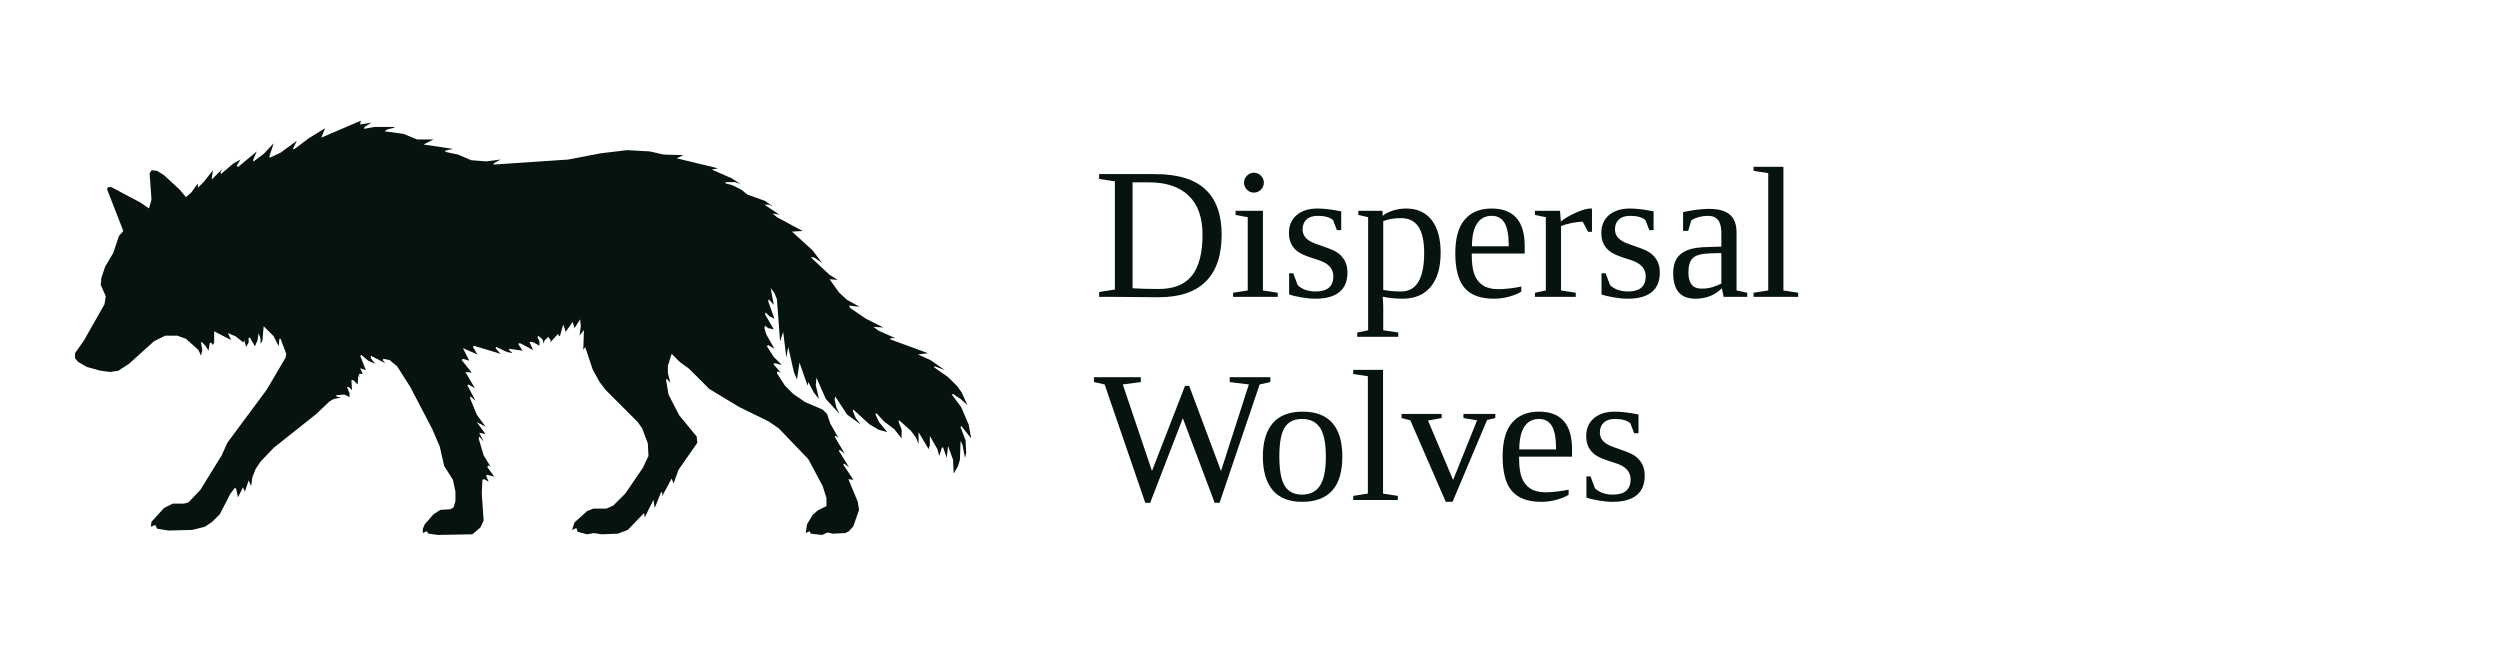
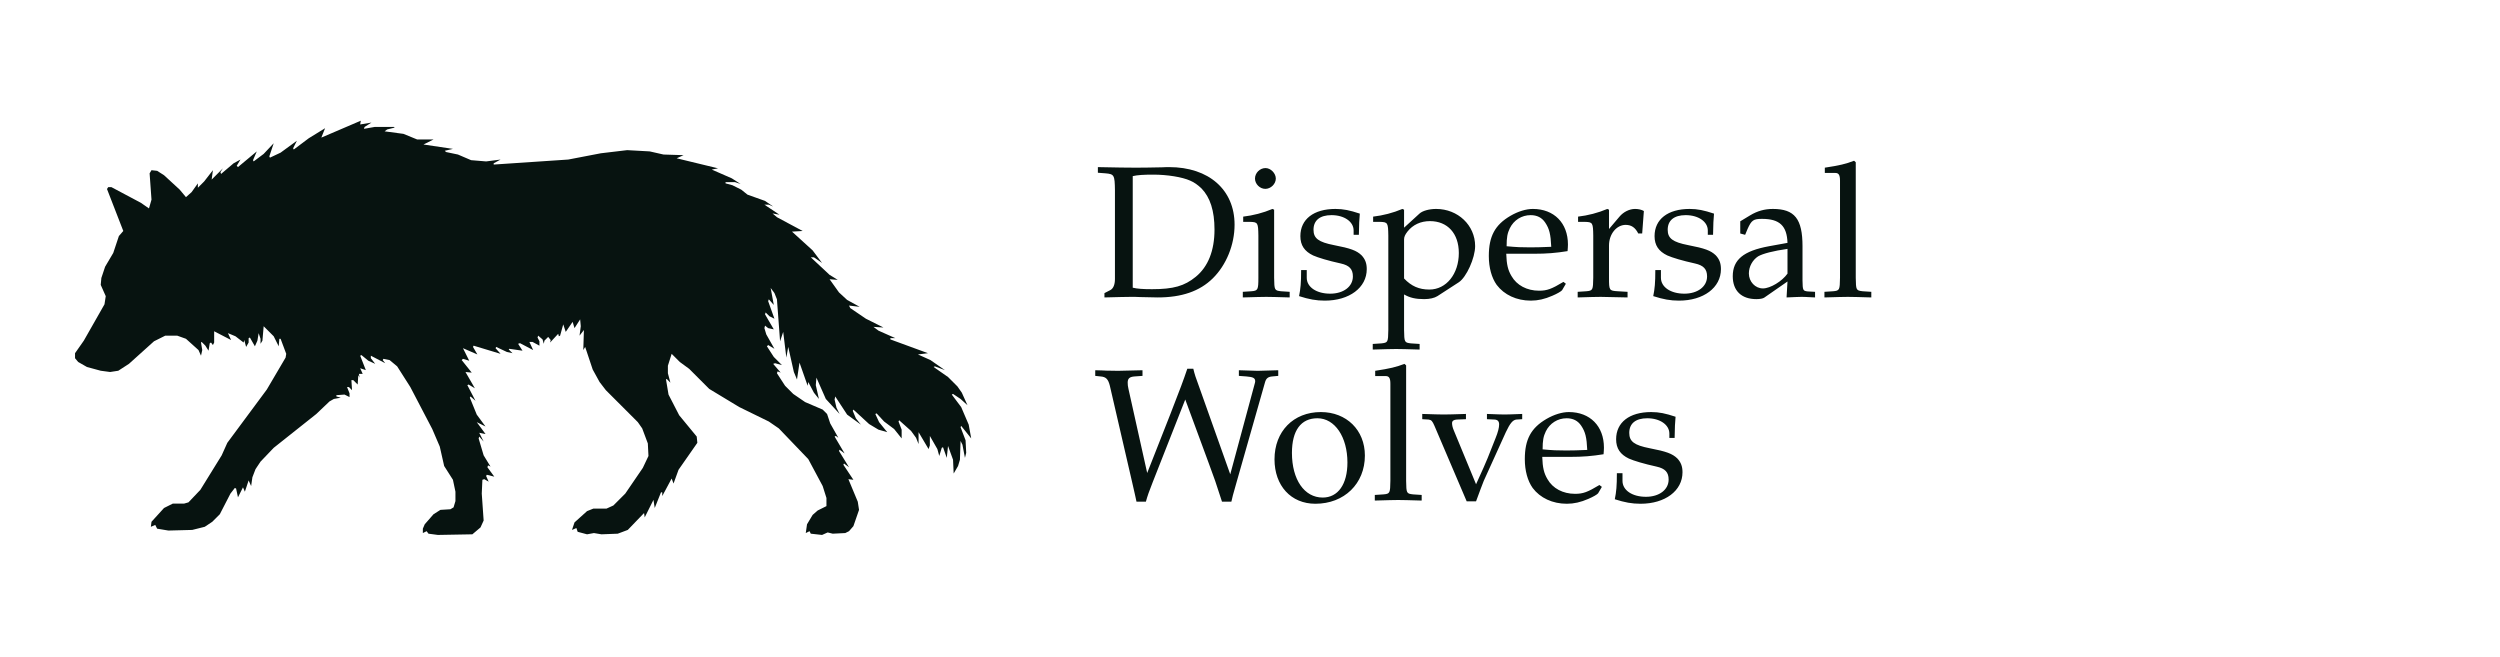
<svg xmlns="http://www.w3.org/2000/svg" viewBox="0 0 1600 420" role="img" aria-labelledby="title">
  <path transform="translate(40 69.22) scale(0.401088)" fill="#071310" fill-rule="evenodd" d="M71 129L97 196L90 204L81 231L68 253L62 271L61 282L69 300L67 313L34 371L20 391L20 399L25 405L39 413L61 419L76 421L89 419L106 408L146 372L164 363L183 363L197 368L217 386L221 395L223 386L221 374L222 373L228 379L233 387L235 375L237 374L240 378L242 374L242 356L269 370L264 359L276 364L289 374L290 370L293 381L297 374L297 367L299 366L307 380L311 371L313 359L316 368L316 376L319 371L321 348L337 364L345 380L346 368L348 368L357 392L356 398L326 449L263 534L254 554L220 609L201 629L194 631L176 631L162 638L142 660L141 668L148 665L151 671L169 674L207 673L227 668L239 660L251 648L268 615L275 606L277 607L280 621L288 605L291 612L297 594L301 603L303 589L308 576L316 564L337 542L405 488L426 468L433 464L444 462L437 460L437 458L450 457L458 461L458 455L454 445L457 445L462 450L461 434L464 434L471 441L472 426L474 430L473 424L479 424L475 415L484 418L475 395L477 394L488 403L499 408L492 399L492 395L515 407L511 402L512 400L522 402L534 412L555 445L590 512L602 540L609 571L623 593L627 612L627 627L624 637L619 640L603 641L592 648L578 664L575 671L575 678L581 675L584 679L599 681L654 680L667 669L672 658L669 615L670 593L673 592L680 596L676 587L677 585L689 588L678 573L679 570L683 572L672 554L664 527L665 524L672 532L665 518L675 520L661 501L675 508L661 489L650 462L651 460L659 467L646 442L648 441L658 447L643 421L653 422L637 402L639 400L649 403L639 383L662 393L655 381L656 379L699 392L691 383L692 381L709 389L718 391L712 385L713 384L734 387L727 376L730 375L751 386L745 373L750 373L761 379L761 372L758 366L759 363L766 369L768 376L769 371L775 365L779 370L778 374L791 360L792 364L794 363L799 345L803 357L814 341L817 351L826 337L827 348L825 363L832 354L831 386L834 381L846 417L857 437L867 450L918 501L925 511L934 535L935 555L926 574L898 615L879 634L868 639L847 639L837 643L817 661L813 673L820 670L822 676L837 680L848 678L860 680L886 679L902 673L928 646L929 653L943 625L945 638L955 613L957 613L957 619L972 591L975 599L983 577L1013 534L1012 524L984 490L967 457L963 433L964 432L970 438L966 423L966 411L972 392L985 405L1000 416L1032 448L1080 477L1127 500L1143 511L1190 560L1213 603L1219 622L1219 635L1205 642L1197 649L1188 664L1186 678L1192 675L1194 679L1212 681L1221 677L1229 679L1249 678L1255 675L1262 667L1271 641L1269 628L1254 592L1262 593L1246 569L1247 567L1255 573L1239 547L1240 545L1248 551L1232 524L1234 523L1238 526L1225 503L1220 488L1213 481L1185 469L1166 456L1153 443L1140 423L1141 420L1146 422L1134 408L1137 407L1148 410L1135 397L1124 380L1126 378L1136 384L1123 361L1120 351L1121 347L1126 351L1135 353L1121 329L1122 326L1128 332L1136 336L1126 308L1127 305L1135 314L1130 287L1136 295L1140 305L1145 372L1150 357L1155 398L1158 381L1167 421L1172 433L1176 406L1189 443L1190 437L1199 454L1207 464L1202 442L1203 430L1218 464L1240 488L1235 478L1232 465L1233 460L1252 489L1274 505L1266 495L1261 483L1262 481L1287 504L1302 513L1316 517L1303 501L1297 488L1299 487L1311 500L1327 512L1339 527L1339 513L1334 500L1335 498L1354 515L1362 526L1366 536L1366 517L1382 544L1384 538L1384 523L1396 544L1399 555L1403 542L1405 541L1411 558L1413 539L1421 561L1422 583L1429 571L1432 561L1433 531L1436 537L1440 558L1442 550L1441 530L1433 509L1434 507L1450 527L1446 505L1434 477L1419 457L1421 456L1433 464L1444 474L1435 454L1428 444L1413 429L1390 413L1392 412L1408 418L1385 402L1365 393L1381 391L1321 369L1321 367L1329 367L1302 355L1294 349L1310 350L1282 336L1257 319L1255 315L1272 317L1252 306L1239 294L1224 273L1237 274L1224 266L1194 238L1199 238L1212 247L1197 227L1164 197L1181 196L1140 174L1133 168L1144 170L1120 154L1127 154L1134 157L1121 148L1093 138L1083 130L1069 123L1058 120L1058 118L1073 118L1082 121L1068 112L1036 98L1046 96L980 80L991 75L959 74L937 69L901 67L859 72L807 82L688 90L688 88L699 82L676 85L652 83L631 74L612 70L610 68L623 65L576 58L592 50L566 50L544 41L514 37L518 34L530 31L529 30L498 30L481 33L482 30L493 23L475 26L476 20L413 47L419 32L393 48L369 66L368 64L374 52L348 71L331 79L330 77L337 56L321 73L305 85L304 83L310 69L280 94L278 92L284 82L273 88L253 105L252 102L256 96L238 114L240 99L226 117L216 127L216 120L206 134L197 142L187 130L162 107L151 100L142 99L139 104L142 146L138 160L125 151L78 126L73 126Z" />
-   <text x="700" y="190" fill="#071310" font-family="Georgia, 'Times New Roman', serif" font-size="120">Dispersal</text>
-   <text x="700" y="320" fill="#071310" font-family="Georgia, 'Times New Roman', serif" font-size="120">Wolves</text>
+   <text x="700" y="190" fill="#071310" font-family="'Iowan Old Style', Palatino, Georgia, serif" font-size="120">Dispersal</text>
+   <text x="700" y="320" fill="#071310" font-family="'Iowan Old Style', Palatino, Georgia, serif" font-size="120">Wolves</text>
</svg>
